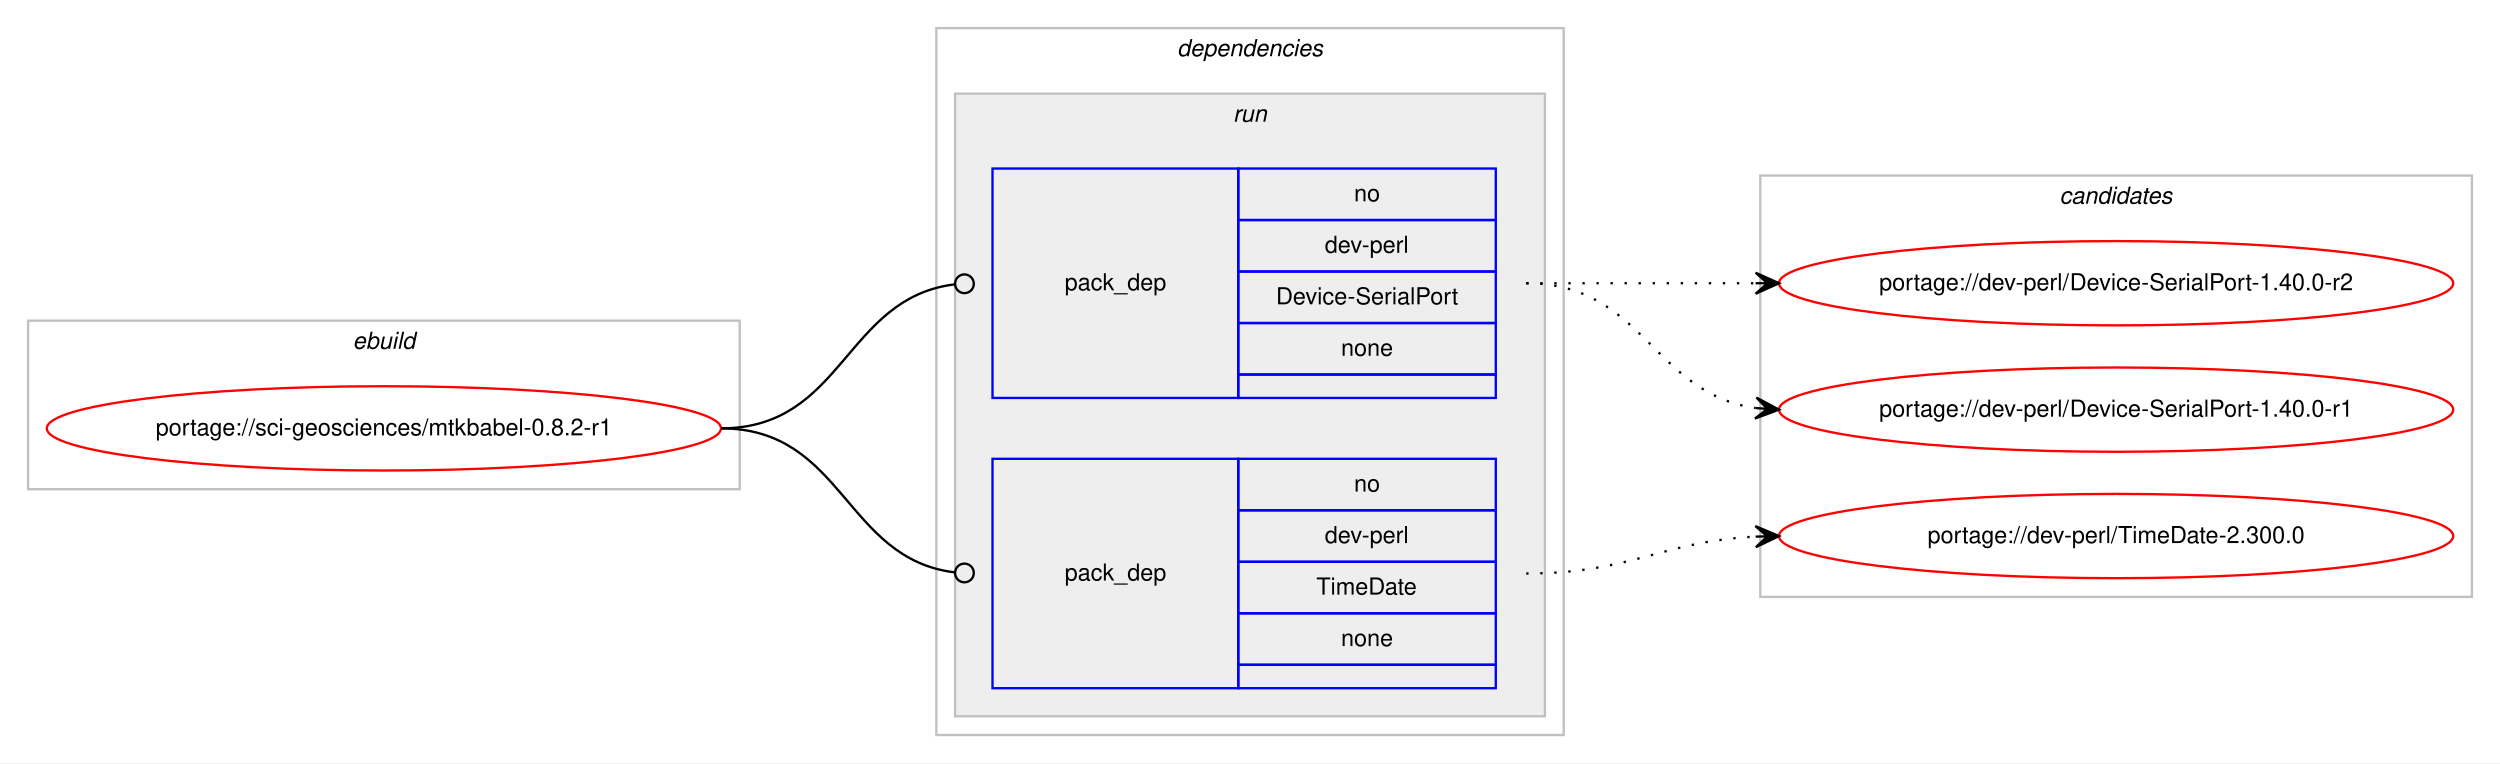
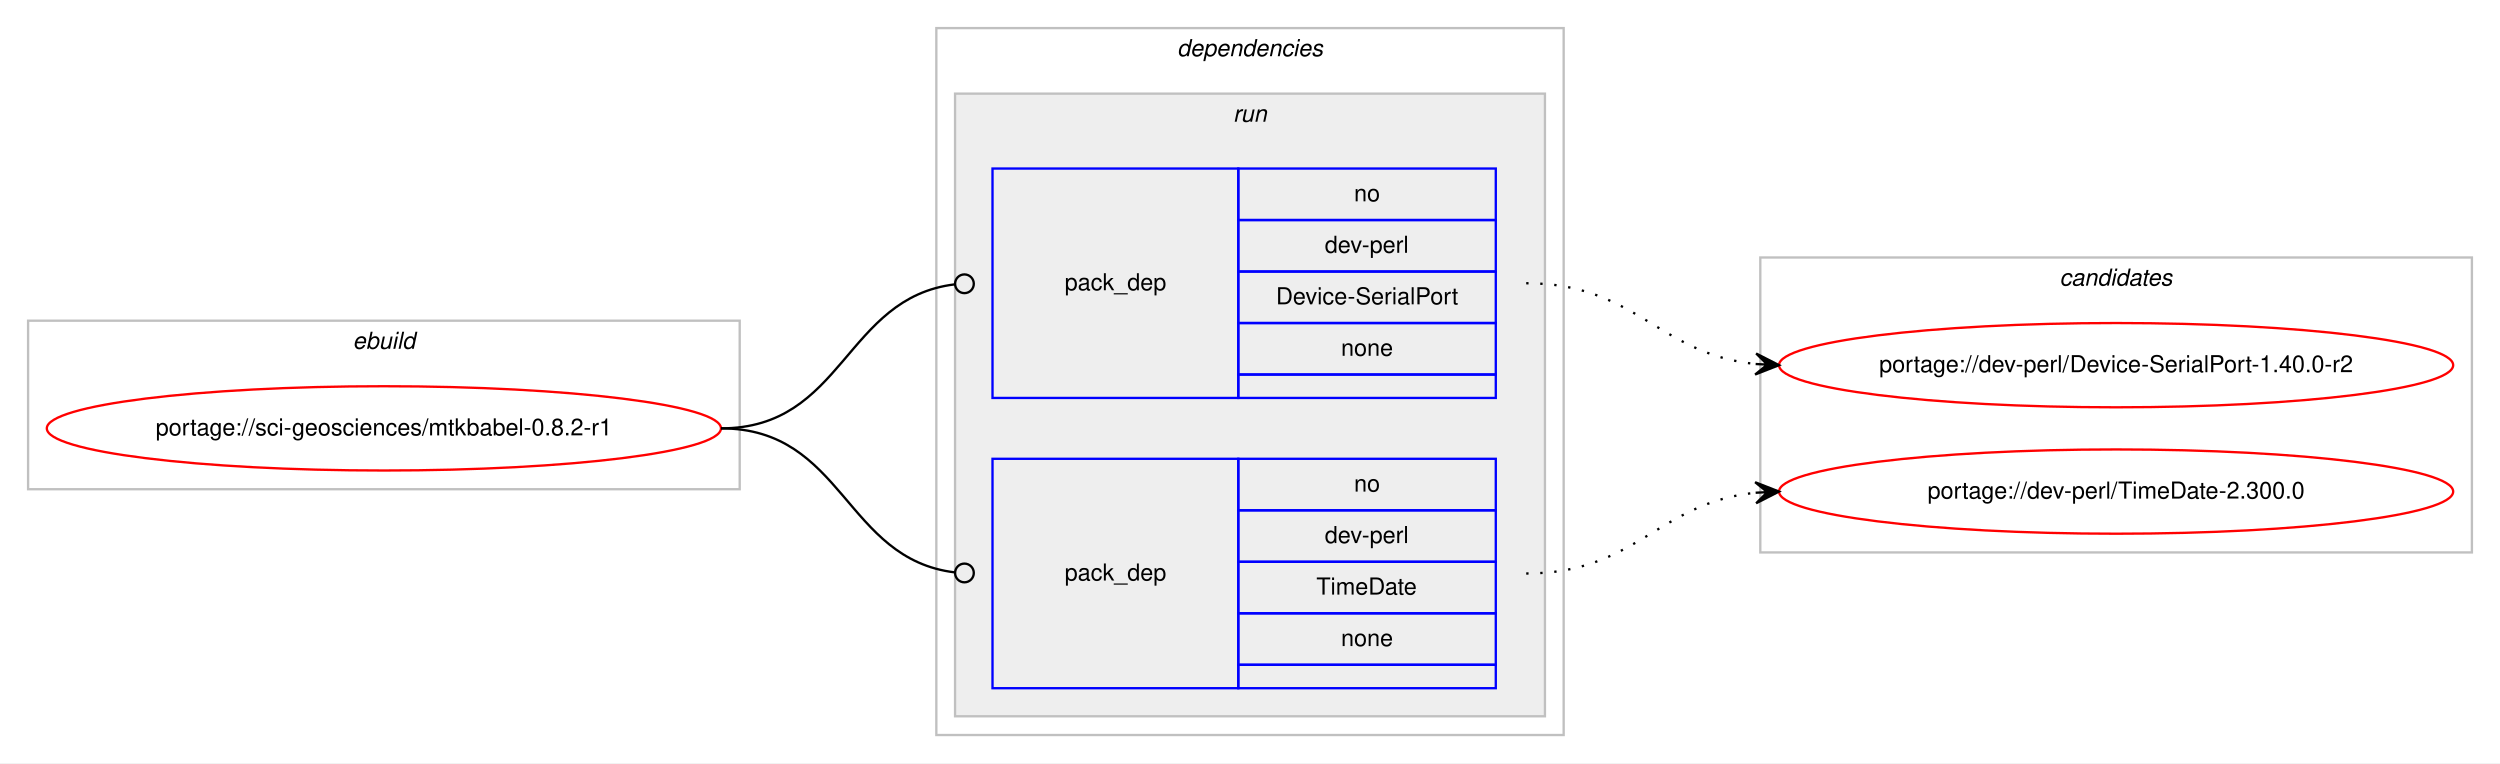
<svg xmlns="http://www.w3.org/2000/svg" xmlns:xlink="http://www.w3.org/1999/xlink" width="1068pt" height="326pt" viewBox="0.00 0.00 1068.00 326.00">
  <g id="graph0" class="graph" transform="scale(1 1) rotate(0) translate(4 322)">
    <polygon fill="#ffffff" stroke="transparent" points="-4,4 -4,-322 1064,-322 1064,4 -4,4" />
    <g id="clust1" class="cluster">
      <polygon fill="none" stroke="#c0c0c0" points="8,-113 8,-185 312,-185 312,-113 8,-113" />
      <text text-anchor="start" x="146.663" y="-173" font-family="Helvetica,sans-Serif" font-style="italic" font-size="10.00" fill="#000000">ebuild</text>
    </g>
    <g id="clust2" class="cluster">
      <polygon fill="none" stroke="#c0c0c0" points="396,-8 396,-310 664,-310 664,-8 396,-8" />
      <text text-anchor="start" x="498.875" y="-298" font-family="Helvetica,sans-Serif" font-style="italic" font-size="10.00" fill="#000000">dependencies</text>
    </g>
    <g id="clust5" class="cluster">
      <polygon fill="#eeeeee" stroke="#c0c0c0" points="404,-16 404,-282 656,-282 656,-16 404,-16" />
      <text text-anchor="start" x="522.777" y="-270" font-family="Helvetica,sans-Serif" font-style="italic" font-size="10.00" fill="#000000">run</text>
    </g>
    <g id="clust8" class="cluster">
-       <polygon fill="none" stroke="#c0c0c0" points="748,-67 748,-247 1052,-247 1052,-67 748,-67" />
-       <text text-anchor="start" x="875.824" y="-235" font-family="Helvetica,sans-Serif" font-style="italic" font-size="10.00" fill="#000000">candidates</text>
+       <polygon fill="none" stroke="#c0c0c0" points="748,-86 748,-212 1052,-212 1052,-86 748,-86" />
+       <text text-anchor="start" x="875.824" y="-200" font-family="Helvetica,sans-Serif" font-style="italic" font-size="10.00" fill="#000000">candidates</text>
    </g>
    <g id="node1" class="node">
      <g id="a_node1">
        <a xlink:href="../sci-geosciences/mtkbabel-0.8.2-r1.svg" xlink:title="portage://sci-geosciences/mtkbabel-0.8.2-r1">
          <ellipse fill="none" stroke="#ff0000" cx="160" cy="-139" rx="144" ry="18" />
          <text text-anchor="middle" x="160" y="-136" font-family="Helvetica,sans-Serif" font-size="10.00" fill="#000000">portage://sci-geosciences/mtkbabel-0.8.2-r1</text>
        </a>
      </g>
    </g>
    <g id="node2" class="node">
      <polygon fill="none" stroke="#0000ff" points="420,-152 420,-250 525,-250 525,-152 420,-152" />
      <text text-anchor="start" x="450.823" y="-198" font-family="Helvetica,sans-Serif" font-size="10.00" fill="#000000">pack_dep</text>
      <polygon fill="none" stroke="#0000ff" points="525,-228 525,-250 635,-250 635,-228 525,-228" />
      <text text-anchor="start" x="574.441" y="-236" font-family="Helvetica,sans-Serif" font-size="10.00" fill="#000000">no</text>
      <polygon fill="none" stroke="#0000ff" points="525,-206 525,-228 635,-228 635,-206 525,-206" />
      <text text-anchor="start" x="561.943" y="-214" font-family="Helvetica,sans-Serif" font-size="10.00" fill="#000000">dev-perl</text>
      <polygon fill="none" stroke="#0000ff" points="525,-184 525,-206 635,-206 635,-184 525,-184" />
      <text text-anchor="start" x="541.112" y="-192" font-family="Helvetica,sans-Serif" font-size="10.00" fill="#000000">Device-SerialPort</text>
      <polygon fill="none" stroke="#0000ff" points="525,-162 525,-184 635,-184 635,-162 525,-162" />
      <text text-anchor="start" x="568.882" y="-170" font-family="Helvetica,sans-Serif" font-size="10.00" fill="#000000">none</text>
      <polygon fill="none" stroke="#0000ff" points="525,-152 525,-162 635,-162 635,-152 525,-152" />
    </g>
    <g id="edge1" class="edge">
      <path fill="none" stroke="#000000" d="M304,-139C356.537,-139 356.777,-194.863 404.002,-200.537" />
      <ellipse fill="none" stroke="#000000" cx="408.007" cy="-200.769" rx="4" ry="4" />
    </g>
    <g id="node3" class="node">
      <polygon fill="none" stroke="#0000ff" points="420,-28 420,-126 525,-126 525,-28 420,-28" />
      <text text-anchor="start" x="450.823" y="-74" font-family="Helvetica,sans-Serif" font-size="10.00" fill="#000000">pack_dep</text>
      <polygon fill="none" stroke="#0000ff" points="525,-104 525,-126 635,-126 635,-104 525,-104" />
      <text text-anchor="start" x="574.441" y="-112" font-family="Helvetica,sans-Serif" font-size="10.00" fill="#000000">no</text>
      <polygon fill="none" stroke="#0000ff" points="525,-82 525,-104 635,-104 635,-82 525,-82" />
      <text text-anchor="start" x="561.943" y="-90" font-family="Helvetica,sans-Serif" font-size="10.00" fill="#000000">dev-perl</text>
      <polygon fill="none" stroke="#0000ff" points="525,-60 525,-82 635,-82 635,-60 525,-60" />
      <text text-anchor="start" x="558.334" y="-68" font-family="Helvetica,sans-Serif" font-size="10.00" fill="#000000">TimeDate</text>
      <polygon fill="none" stroke="#0000ff" points="525,-38 525,-60 635,-60 635,-38 525,-38" />
      <text text-anchor="start" x="568.882" y="-46" font-family="Helvetica,sans-Serif" font-size="10.00" fill="#000000">none</text>
      <polygon fill="none" stroke="#0000ff" points="525,-28 525,-38 635,-38 635,-28 525,-28" />
    </g>
    <g id="edge2" class="edge">
      <path fill="none" stroke="#000000" d="M304,-139C356.537,-139 356.777,-83.137 404.002,-77.463" />
      <ellipse fill="none" stroke="#000000" cx="408.007" cy="-77.231" rx="4" ry="4" />
    </g>
    <g id="node4" class="node">
      <g id="a_node4">
        <a xlink:href="../dev-perl/Device-SerialPort-1.40.0-r2.svg" xlink:title="portage://dev-perl/Device-SerialPort-1.40.0-r2">
-           <ellipse fill="none" stroke="#ff0000" cx="900" cy="-201" rx="144" ry="18" />
-           <text text-anchor="middle" x="900" y="-198" font-family="Helvetica,sans-Serif" font-size="10.00" fill="#000000">portage://dev-perl/Device-SerialPort-1.40.0-r2</text>
+           <ellipse fill="none" stroke="#ff0000" cx="900" cy="-166" rx="144" ry="18" />
+           <text text-anchor="middle" x="900" y="-163" font-family="Helvetica,sans-Serif" font-size="10.00" fill="#000000">portage://dev-perl/Device-SerialPort-1.40.0-r2</text>
        </a>
      </g>
    </g>
    <g id="edge3" class="edge">
-       <path fill="none" stroke="#000000" stroke-dasharray="1,5" d="M648,-201C692.438,-201 706.02,-201 745.878,-201" />
-       <polygon fill="#000000" stroke="#000000" points="756,-201 746,-205.5 751,-201 746,-201 746,-201 746,-201 751,-201 746,-196.5 756,-201 756,-201" />
+       <path fill="none" stroke="#000000" stroke-dasharray="1,5" d="M648,-201C694.91,-201 704.332,-170.749 745.97,-166.495" />
+       <polygon fill="#000000" stroke="#000000" points="756,-166 746.234,-170.987 751.006,-166.246 746.012,-166.493 746.012,-166.493 746.012,-166.493 751.006,-166.246 745.79,-161.998 756,-166 756,-166" />
    </g>
    <g id="node5" class="node">
      <g id="a_node5">
-         <a xlink:href="../dev-perl/Device-SerialPort-1.40.0-r1.svg" xlink:title="portage://dev-perl/Device-SerialPort-1.40.0-r1">
-           <ellipse fill="none" stroke="#ff0000" cx="900" cy="-147" rx="144" ry="18" />
-           <text text-anchor="middle" x="900" y="-144" font-family="Helvetica,sans-Serif" font-size="10.00" fill="#000000">portage://dev-perl/Device-SerialPort-1.40.0-r1</text>
+         <a xlink:href="../dev-perl/TimeDate-2.300.0.svg" xlink:title="portage://dev-perl/TimeDate-2.300.0">
+           <ellipse fill="none" stroke="#ff0000" cx="900" cy="-112" rx="144" ry="18" />
+           <text text-anchor="middle" x="900" y="-109" font-family="Helvetica,sans-Serif" font-size="10.00" fill="#000000">portage://dev-perl/TimeDate-2.300.0</text>
        </a>
      </g>
    </g>
    <g id="edge4" class="edge">
-       <path fill="none" stroke="#000000" stroke-dasharray="1,5" d="M648,-201C698.102,-201 702.012,-153.934 745.979,-147.683" />
-       <polygon fill="#000000" stroke="#000000" points="756,-147 746.329,-152.169 751.012,-147.34 746.023,-147.68 746.023,-147.68 746.023,-147.68 751.012,-147.34 745.717,-143.19 756,-147 756,-147" />
-     </g>
-     <g id="node6" class="node">
-       <g id="a_node6">
-         <a xlink:href="../dev-perl/TimeDate-2.300.0.svg" xlink:title="portage://dev-perl/TimeDate-2.300.0">
-           <ellipse fill="none" stroke="#ff0000" cx="900" cy="-93" rx="144" ry="18" />
-           <text text-anchor="middle" x="900" y="-90" font-family="Helvetica,sans-Serif" font-size="10.00" fill="#000000">portage://dev-perl/TimeDate-2.300.0</text>
-         </a>
-       </g>
-     </g>
-     <g id="edge5" class="edge">
-       <path fill="none" stroke="#000000" stroke-dasharray="1,5" d="M648,-77C692.923,-77 705.643,-90.713 745.786,-92.749" />
-       <polygon fill="#000000" stroke="#000000" points="756,-93 745.892,-97.253 751.001,-92.877 746.003,-92.754 746.003,-92.754 746.003,-92.754 751.001,-92.877 746.114,-88.255 756,-93 756,-93" />
+       <path fill="none" stroke="#000000" stroke-dasharray="1,5" d="M648,-77C694.91,-77 704.332,-107.251 745.97,-111.505" />
+       <polygon fill="#000000" stroke="#000000" points="756,-112 745.79,-116.002 751.006,-111.754 746.012,-111.507 746.012,-111.507 746.012,-111.507 751.006,-111.754 746.234,-107.013 756,-112 756,-112" />
    </g>
  </g>
</svg>
